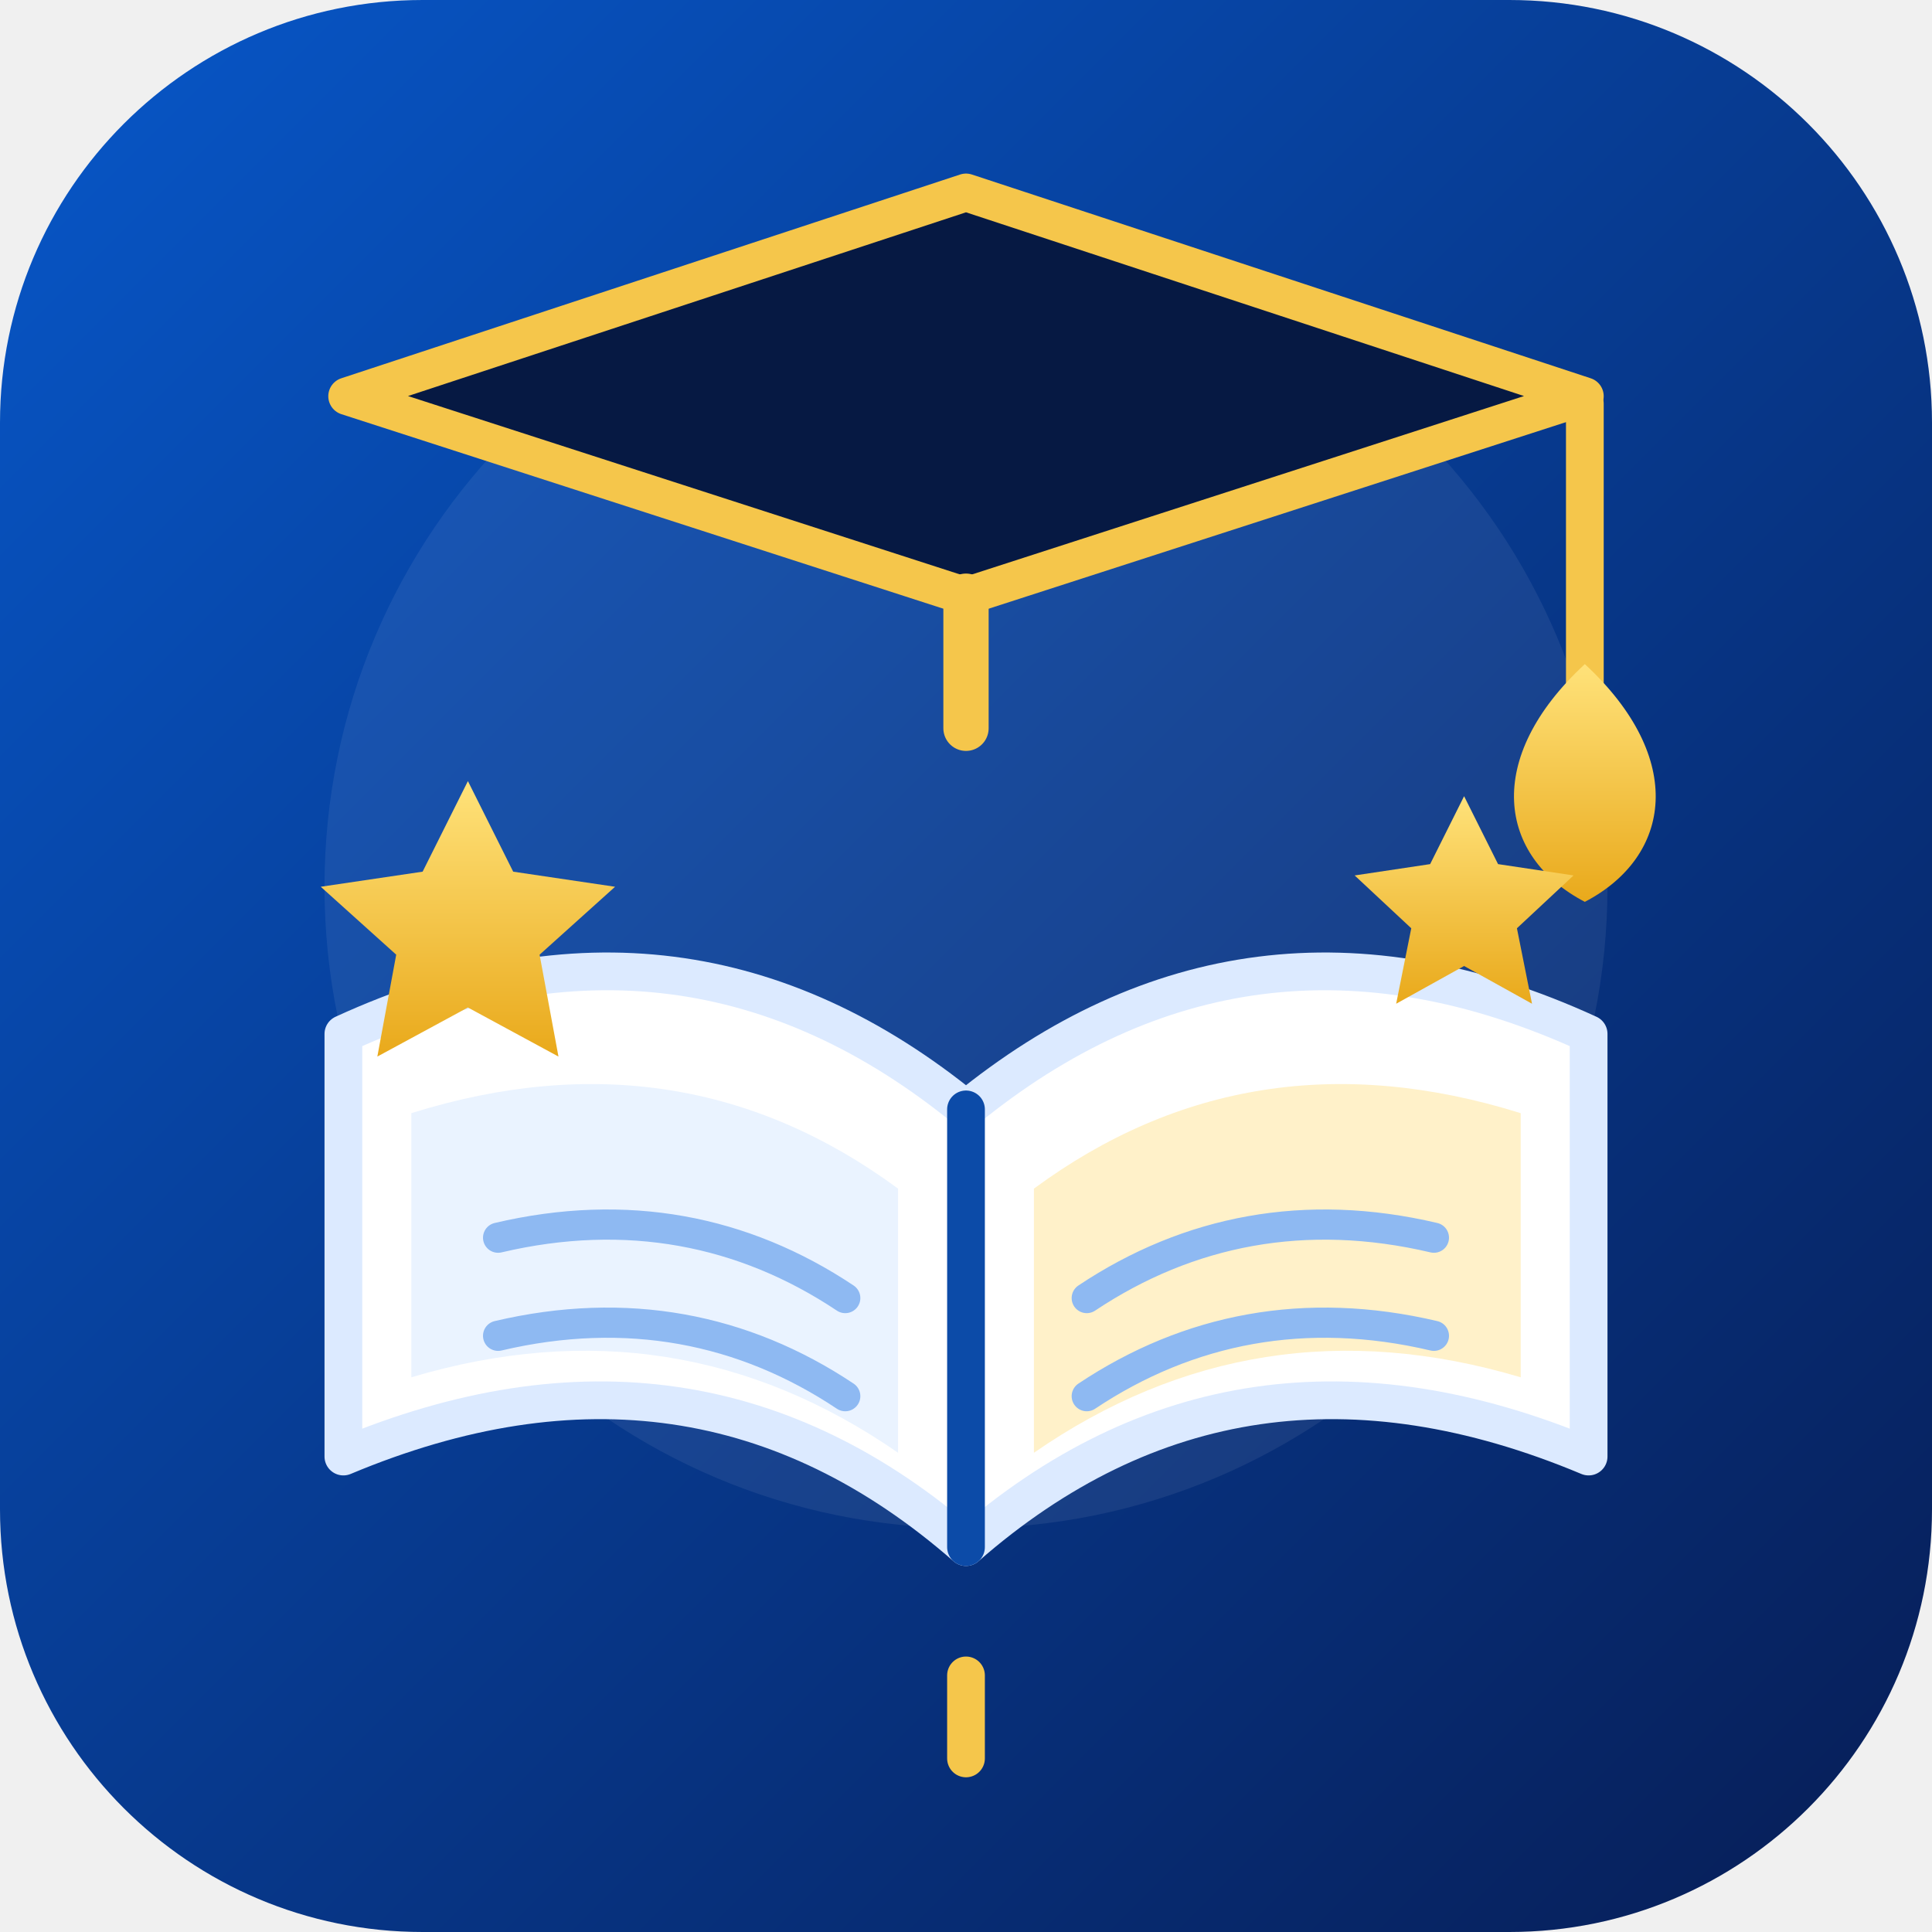
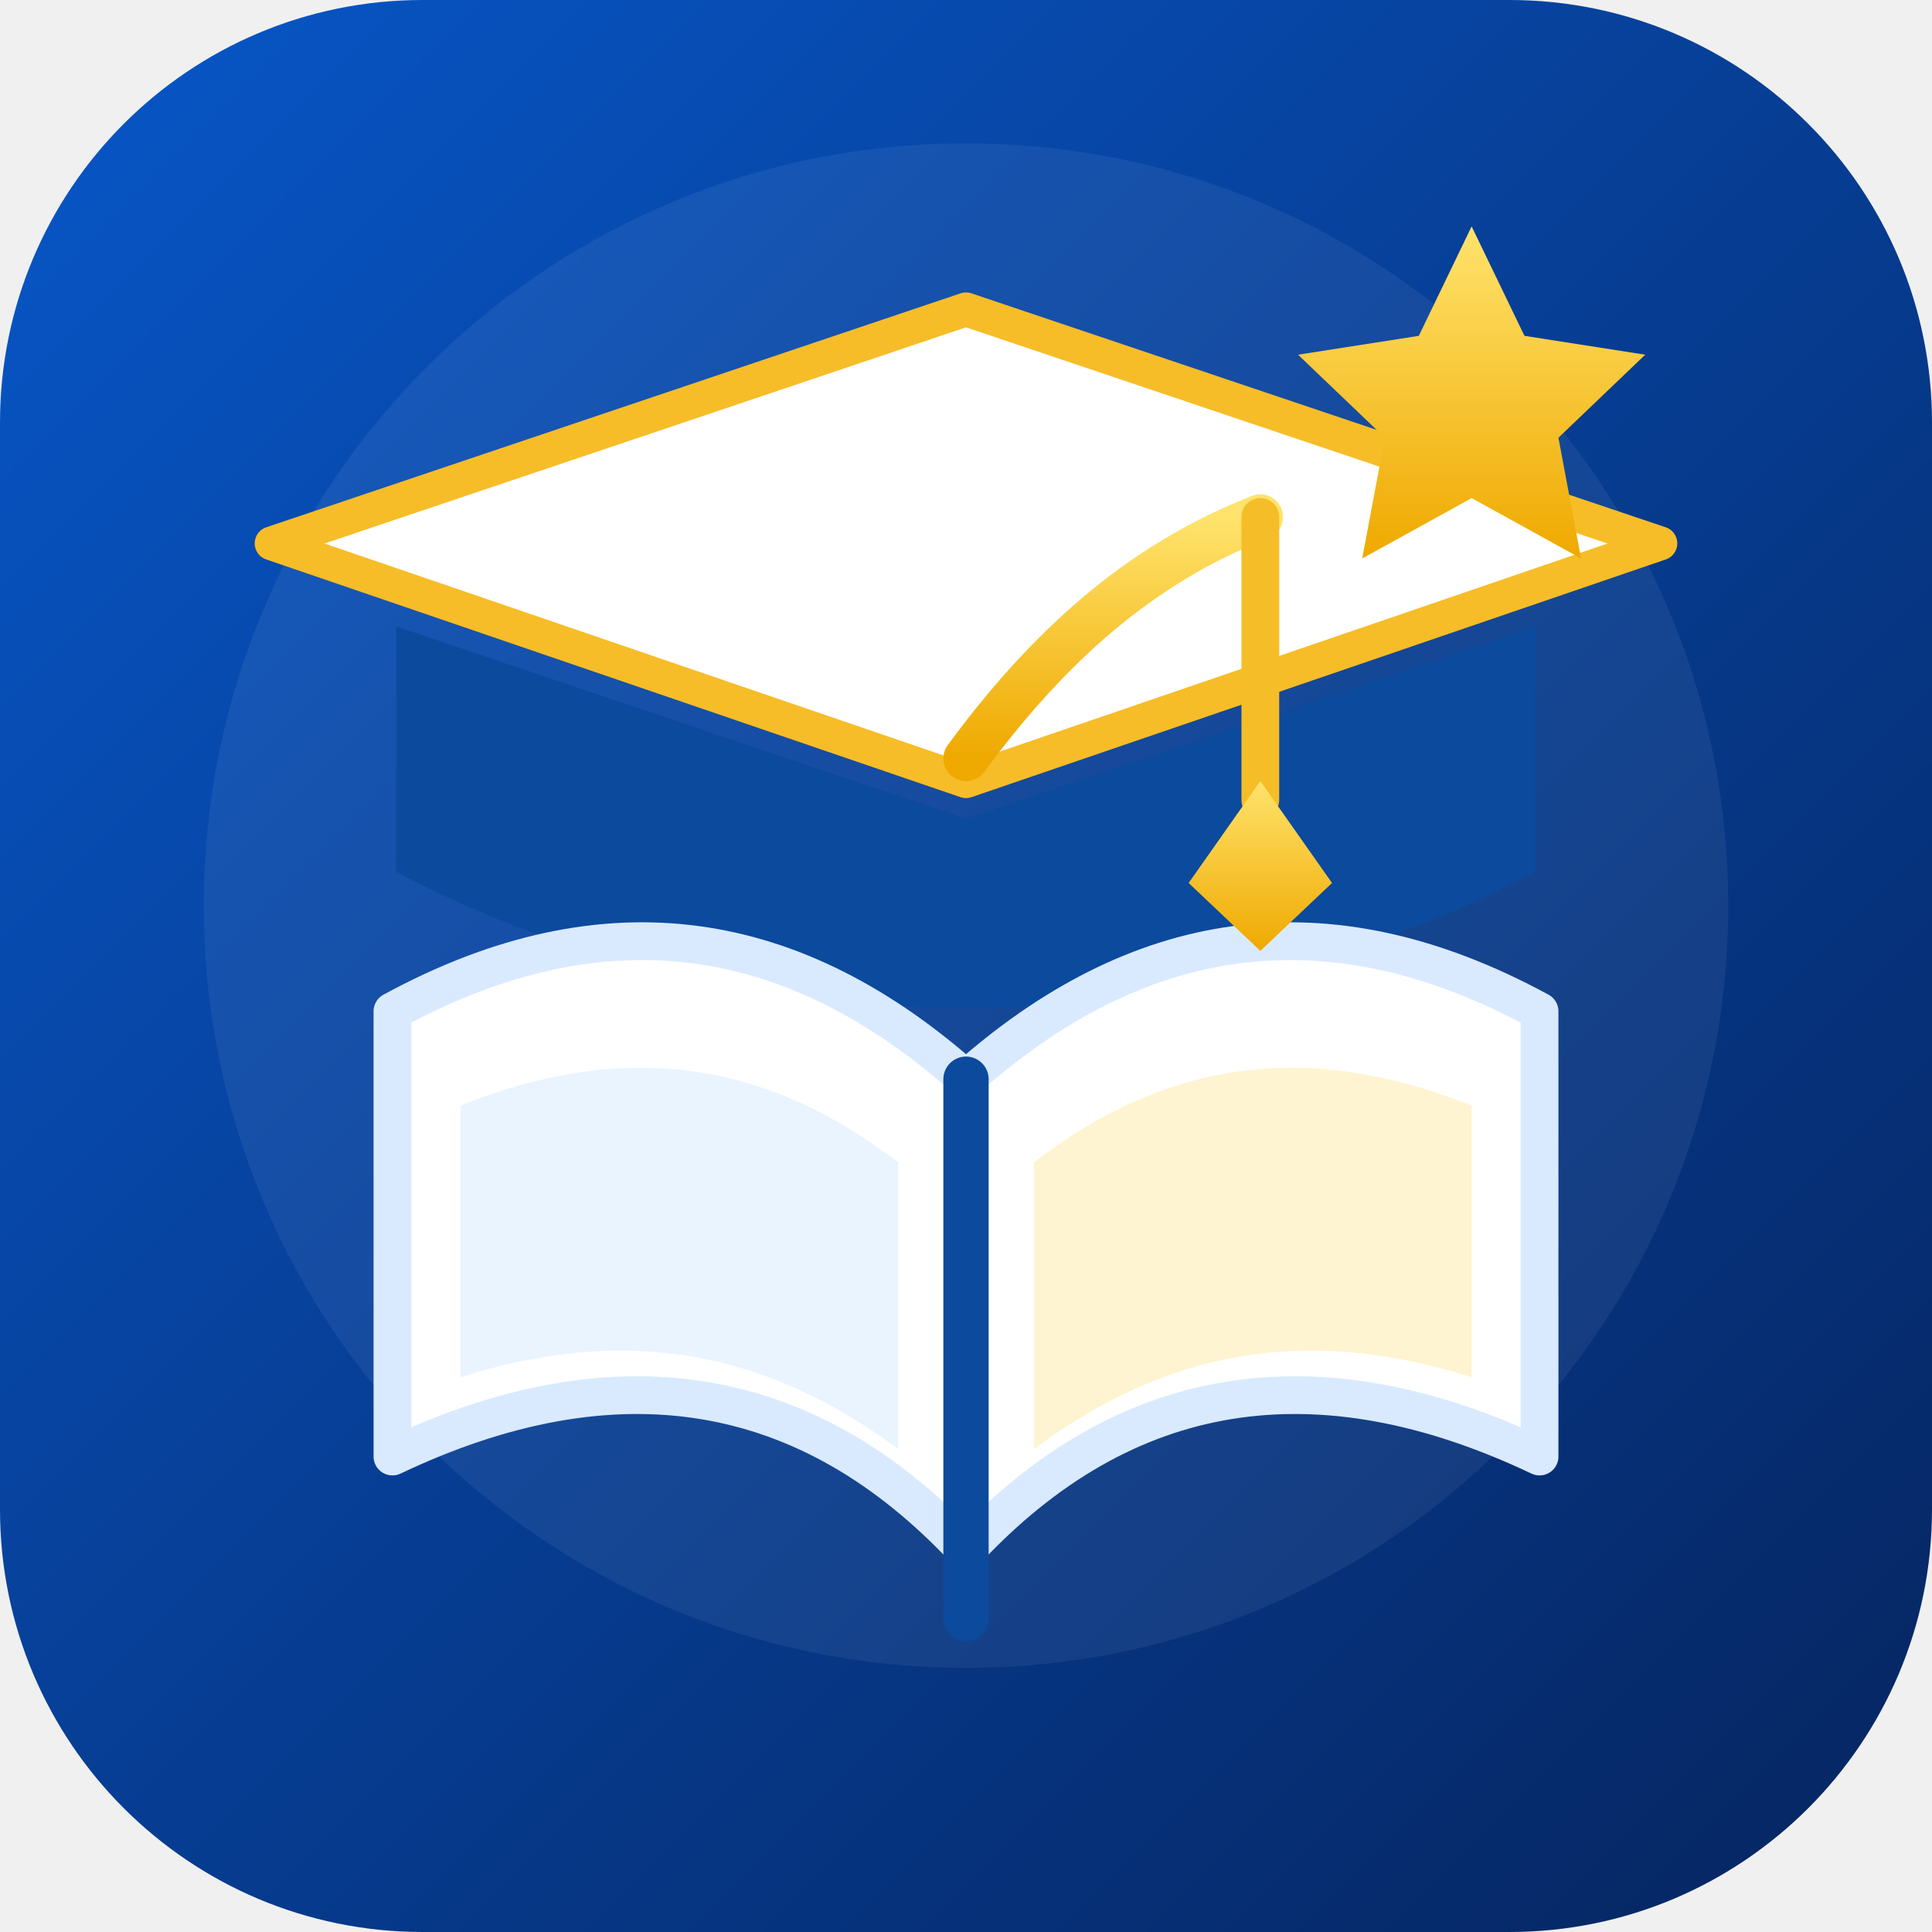
<svg xmlns="http://www.w3.org/2000/svg" viewBox="0 0 512 512">
  <defs>
    <linearGradient id="bg" x1="0" y1="0" x2="1" y2="1">
      <stop offset="0" stop-color="#0757c9" />
-       <stop offset="1" stop-color="#071d55" />
+       <stop offset="1" stop-color="#06245e" />
    </linearGradient>
    <linearGradient id="gold" x1="0" y1="0" x2="0" y2="1">
-       <stop offset="0" stop-color="#ffe27a" />
-       <stop offset="1" stop-color="#e9a91b" />
+       <stop offset="0" stop-color="#ffe36c" />
+       <stop offset="1" stop-color="#efa900" />
    </linearGradient>
  </defs>
  <rect width="512" height="512" rx="112" fill="url(#bg)" />
-   <circle cx="256" cy="235" r="170" fill="#fff" opacity=".07" />
-   <path d="M256 158 92 105l164-54 164 54z" fill="#061943" stroke="#f5c64b" stroke-width="10" stroke-linejoin="round" />
-   <path d="M256 158v35" stroke="#f5c64b" stroke-width="12" stroke-linecap="round" />
-   <path d="M420 107v74" stroke="#f5c64b" stroke-width="10" stroke-linecap="round" />
-   <path d="M420 176c-27 25-23 51 0 63 23-12 27-38 0-63z" fill="url(#gold)" />
-   <path d="M91 274c61-28 116-20 165 20 49-40 104-48 165-20v112c-62-26-117-18-165 24-48-42-103-50-165-24z" fill="#fff" stroke="#dceaff" stroke-width="10" stroke-linejoin="round" />
-   <path d="M256 294v116" stroke="#0c4ba8" stroke-width="10" stroke-linecap="round" />
-   <path d="M109 295c48-15 91-8 129 20v70c-39-27-82-34-129-20z" fill="#eaf3ff" />
-   <path d="M403 295c-48-15-91-8-129 20v70c39-27 82-34 129-20z" fill="#fff1c9" />
-   <path d="M132 328c34-8 65-2 92 16M132 354c34-8 65-2 92 16M288 344c27-18 58-24 92-16M288 370c27-18 58-24 92-16" fill="none" stroke="#8eb9f2" stroke-width="8" stroke-linecap="round" />
-   <path d="m124 207 12 24 27 4-20 18 5 27-24-13-24 13 5-27-20-18 27-4z" fill="url(#gold)" />
-   <path d="m388 211 9 18 20 3-15 14 4 20-18-10-18 10 4-20-15-14 20-3z" fill="url(#gold)" />
-   <path d="M256 444v22" stroke="#f5c64b" stroke-width="10" stroke-linecap="round" />
+   <circle cx="256" cy="240" r="202" fill="#fff" opacity=".06" />
+   <path d="m256 82 184 62-184 63-184-63Z" fill="#fff" stroke="#f6bd28" stroke-width="9" stroke-linejoin="round" />
+   <path d="M105 166v65c90 48 212 48 302 0v-65l-151 51Z" fill="#0b4a9c" />
+   <path d="M104 268c57-31 107-22 152 18 45-40 95-49 152-18v118c-59-28-110-20-152 25-42-45-93-53-152-25Z" fill="#fff" stroke="#d9eaff" stroke-width="10" stroke-linejoin="round" />
+   <path d="M256 286v143" stroke="#0b4a9c" stroke-width="12" stroke-linecap="round" />
+   <path d="M122 293c45-18 82-11 116 15v76c-35-26-72-33-116-19Z" fill="#eaf4ff" />
+   <path d="M390 293c-45-18-82-11-116 15v76c35-26 72-33 116-19Z" fill="#fff4d1" />
+   <path d="M256 201c25-34 50-53 78-64" fill="none" stroke="url(#gold)" stroke-width="12" stroke-linecap="round" />
+   <path d="M334 137v75" stroke="#f5bd28" stroke-width="10" stroke-linecap="round" />
+   <path d="m334 207 19 27-19 18-19-18Z" fill="url(#gold)" />
+   <path d="m390 60 14 29 32 5-23 22 6 32-29-16-29 16 6-32-23-22 32-5Z" fill="url(#gold)" />
</svg>
